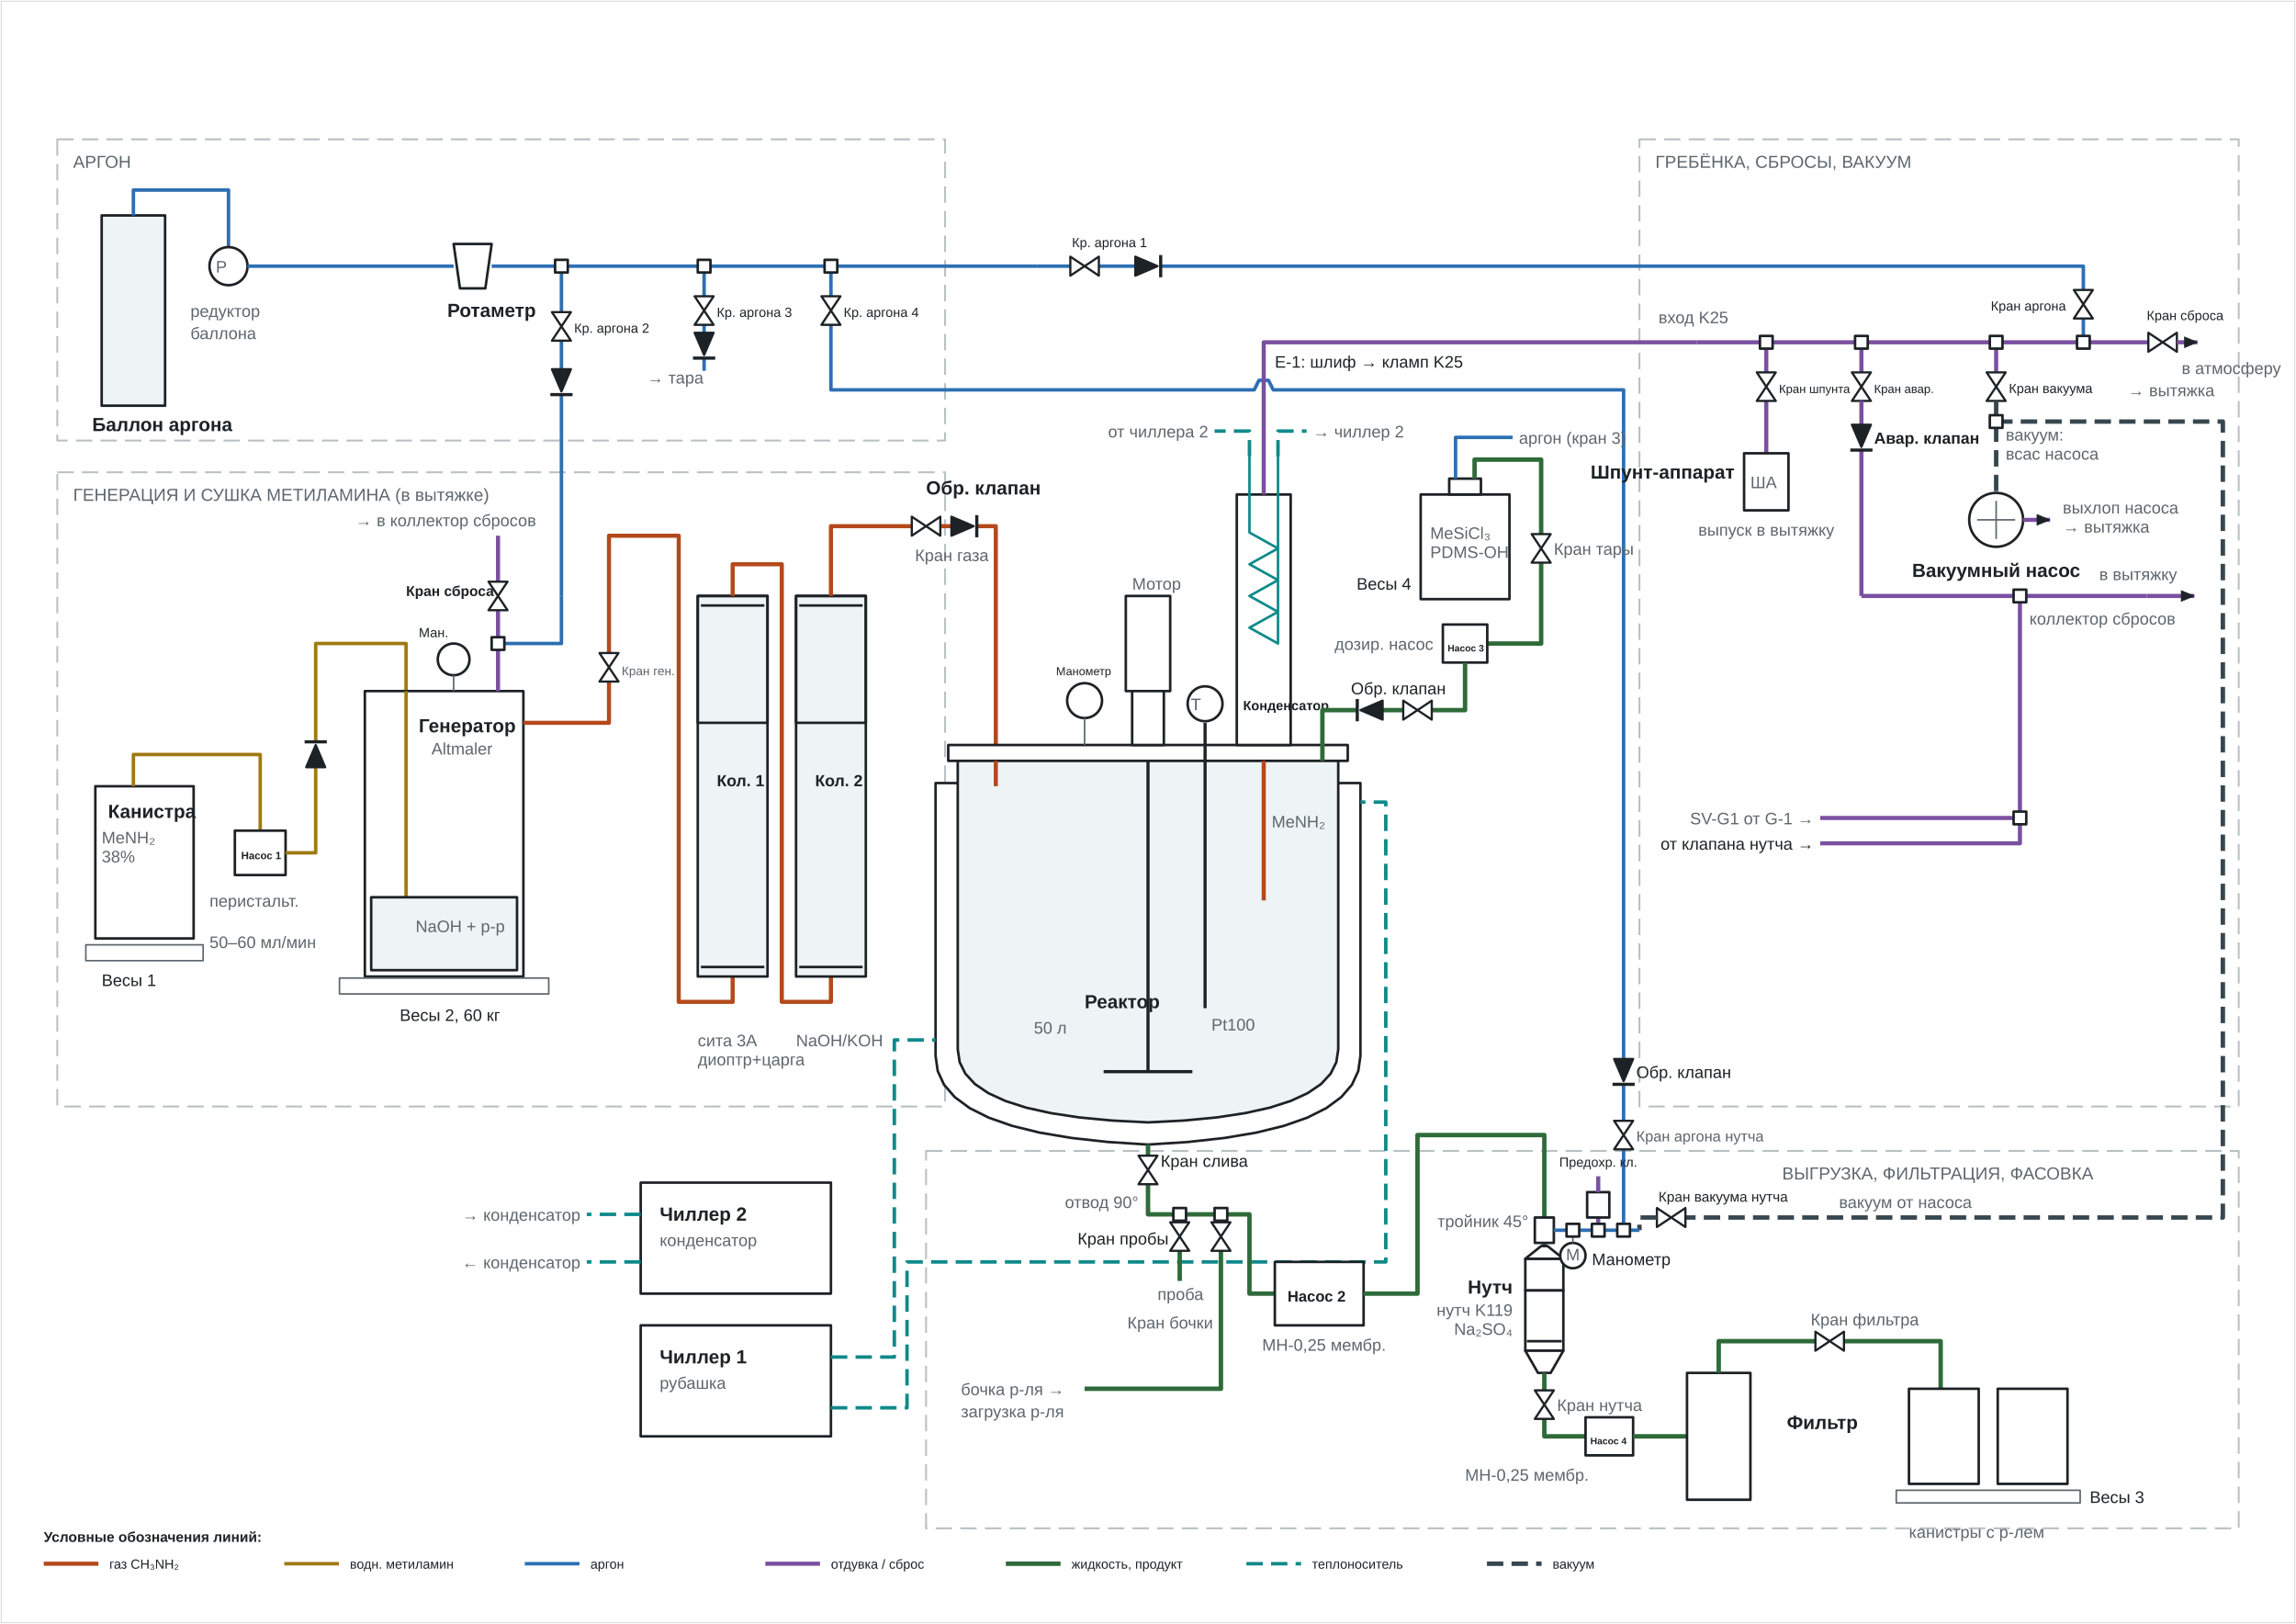
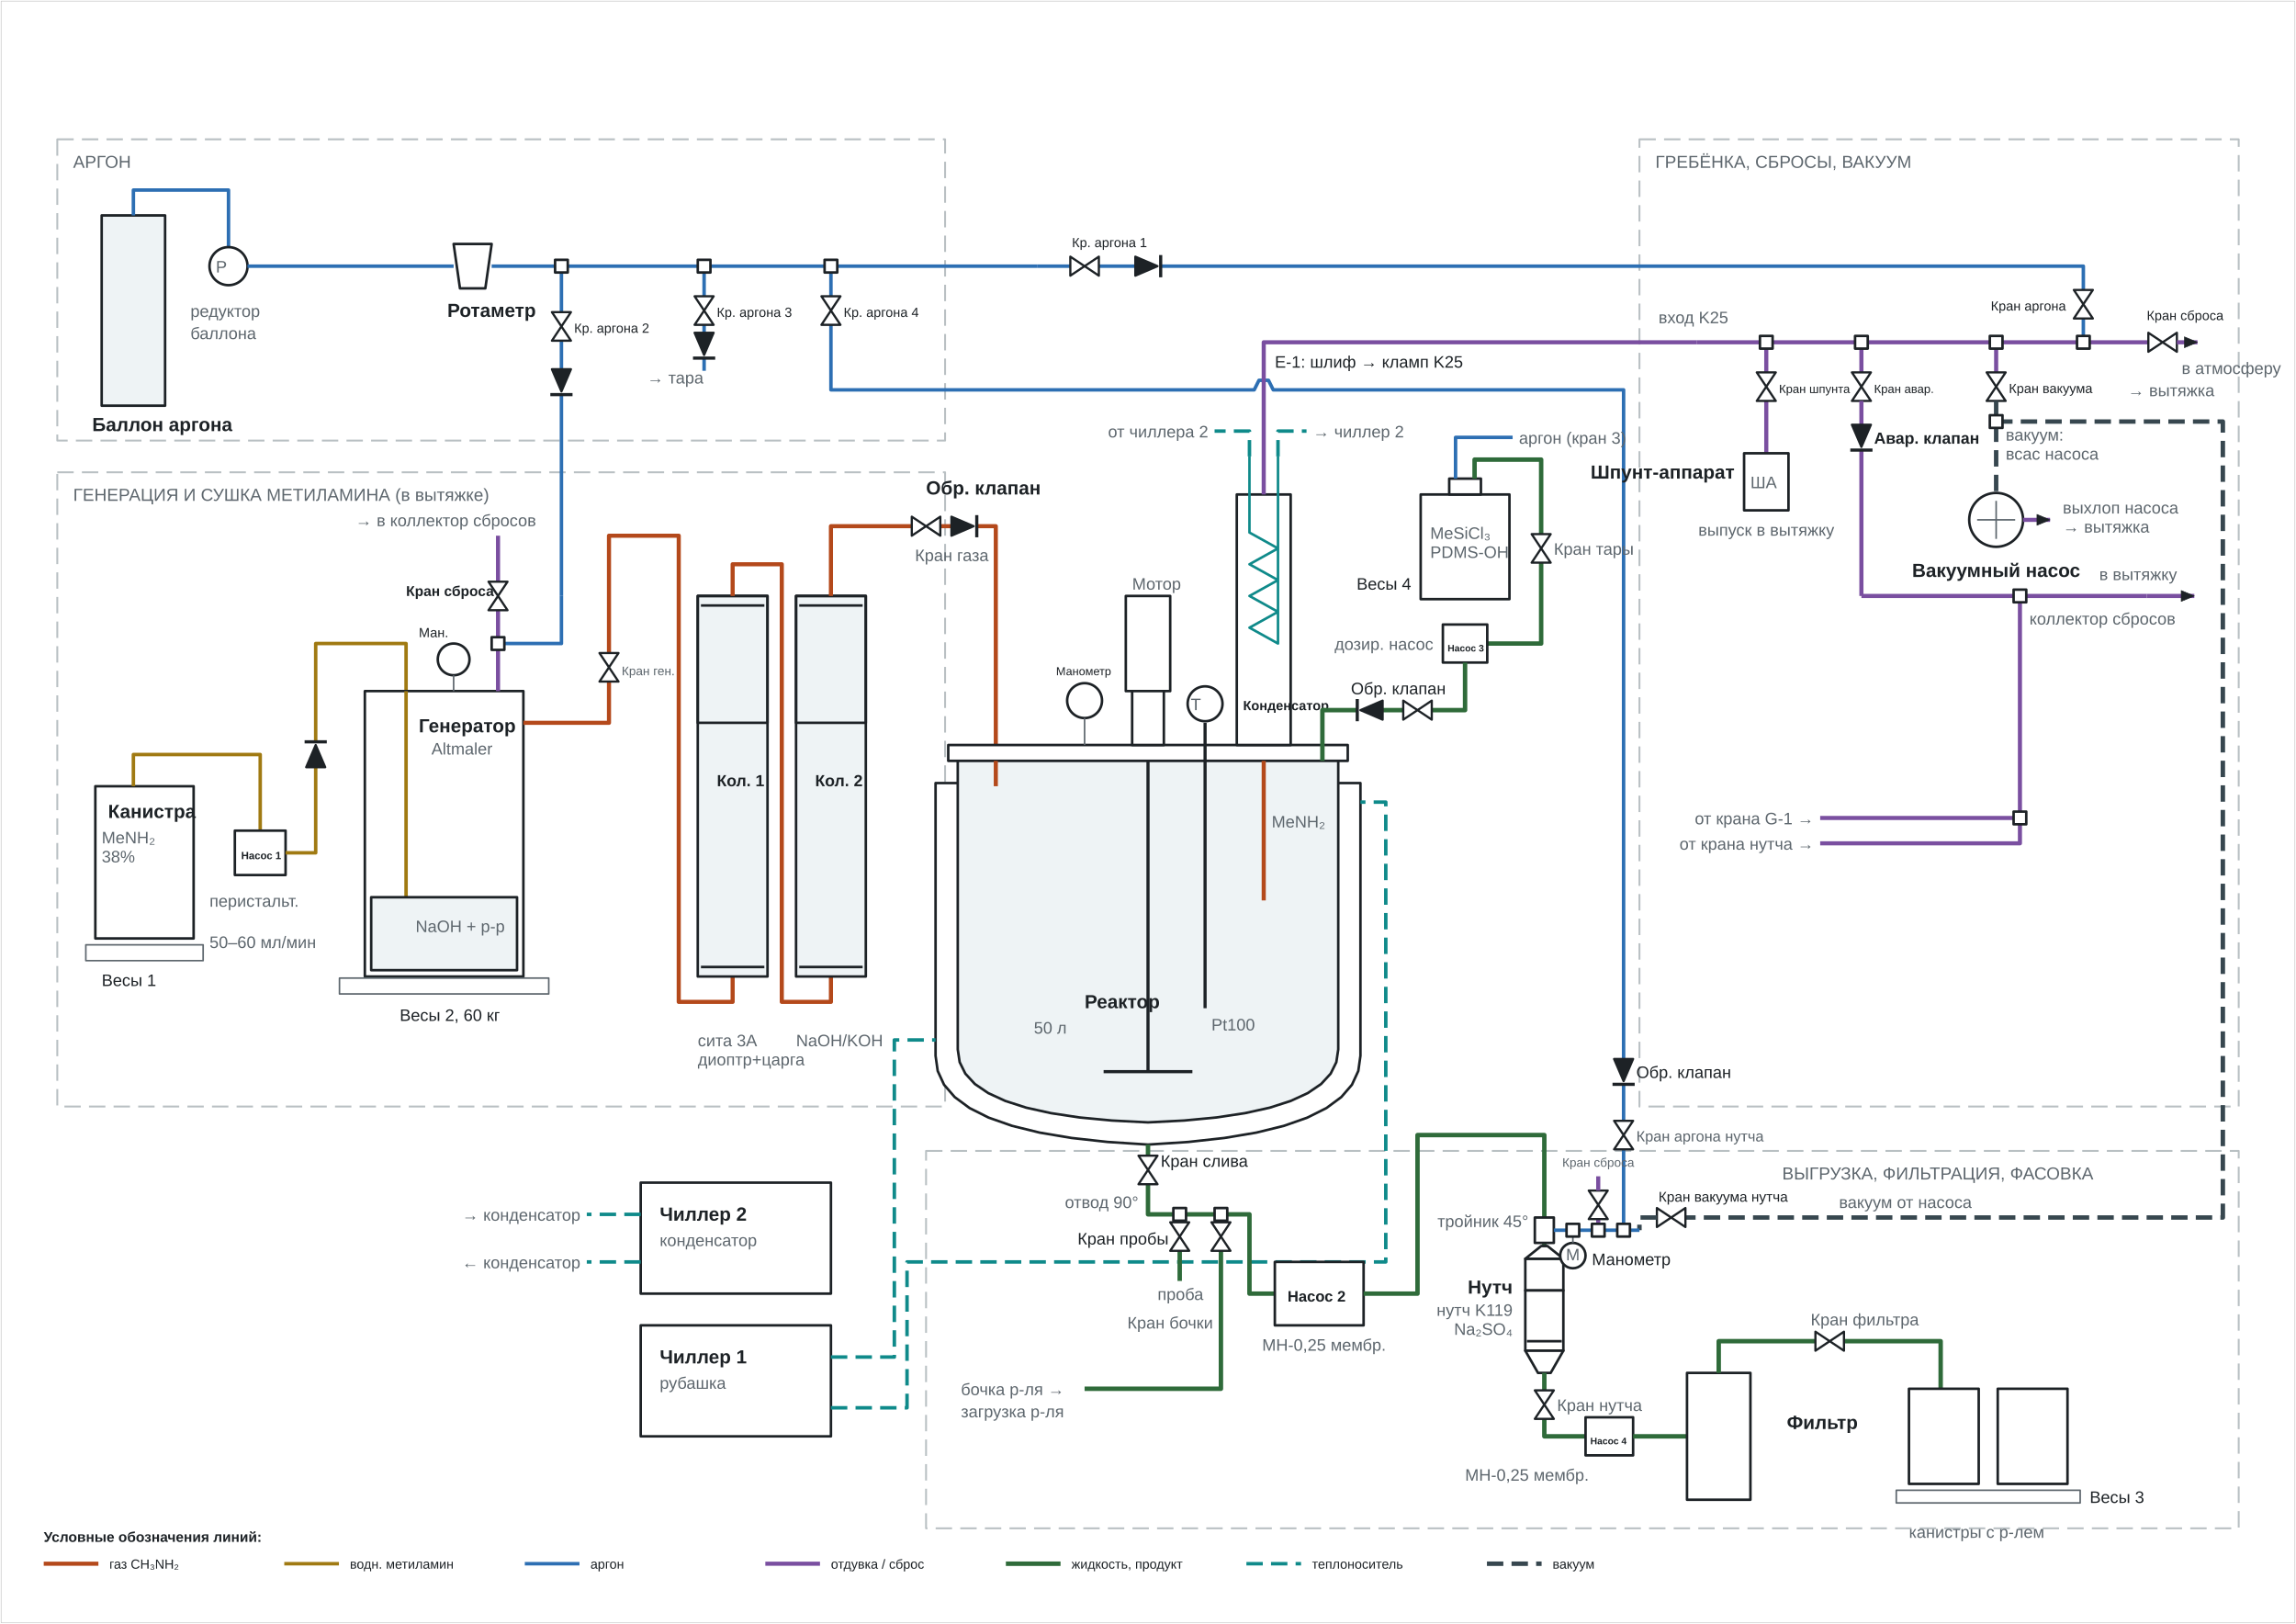
<svg xmlns="http://www.w3.org/2000/svg" viewBox="0 0 420.0 297.0" width="420.0mm" height="297.0mm" font-family="Arial, 'Liberation Sans', sans-serif">
  <rect width="100%" height="100%" fill="#fff" />
  <path d="M0.20,0.20 L419.80,0.20 L419.80,296.80 L0.20,296.80 Z" fill="none" stroke="#bbbbbb" stroke-width="0.1" stroke-linejoin="round" />
  <path d="M10.48,25.48 L172.88,25.48 L172.88,80.58 L10.48,80.58 Z" fill="none" stroke="#b9c0c3" stroke-width="0.348" stroke-dasharray="3 1.5" stroke-linejoin="round" />
  <text x="13.38" y="30.70" font-size="3.19" text-anchor="start" fill="#5d666d">АРГОН</text>
  <path d="M10.48,86.38 L172.88,86.38 L172.88,202.38 L10.48,202.38 Z" fill="none" stroke="#b9c0c3" stroke-width="0.348" stroke-dasharray="3 1.5" stroke-linejoin="round" />
  <text x="13.38" y="91.60" font-size="3.19" text-anchor="start" fill="#5d666d">ГЕНЕРАЦИЯ И СУШКА МЕТИЛАМИНА (в вытяжке)</text>
  <path d="M299.90,25.48 L409.52,25.48 L409.52,202.38 L299.90,202.38 Z" fill="none" stroke="#b9c0c3" stroke-width="0.348" stroke-dasharray="3 1.5" stroke-linejoin="round" />
  <text x="302.80" y="30.70" font-size="3.19" text-anchor="start" fill="#5d666d">ГРЕБЁНКА, СБРОСЫ, ВАКУУМ</text>
  <path d="M169.40,210.50 L409.52,210.50 L409.52,279.52 L169.40,279.52 Z" fill="none" stroke="#b9c0c3" stroke-width="0.348" stroke-dasharray="3 1.5" stroke-linejoin="round" />
  <text x="326.00" y="215.72" font-size="3.19" text-anchor="start" fill="#5d666d">ВЫГРУЗКА, ФИЛЬТРАЦИЯ, ФАСОВКА</text>
  <path d="M18.60,39.40 L30.20,39.40 L30.20,74.20 L18.60,74.20 Z" fill="#eef3f5" stroke="#1d2226" stroke-width="0.464" stroke-linejoin="round" />
  <text x="16.86" y="78.84" font-size="3.48" text-anchor="start" fill="#1d2226" font-weight="bold">Баллон аргона</text>
  <path d="M24.40,39.40 L24.40,34.76 L41.80,34.76 L41.80,45.20" fill="none" stroke="#2d6fb3" stroke-width="0.638" stroke-linejoin="round" />
  <circle cx="41.80" cy="48.68" r="3.48" fill="#ffffff" stroke="#1d2226" stroke-width="0.464" />
  <text x="39.48" y="49.84" font-size="3.045" text-anchor="start" fill="#5d666d">Р</text>
  <text x="34.84" y="57.96" font-size="3.045" text-anchor="start" fill="#5d666d">редуктор</text>
  <text x="34.84" y="62.02" font-size="3.045" text-anchor="start" fill="#5d666d">баллона</text>
  <path d="M45.28,48.68 L82.98,48.68" fill="none" stroke="#2d6fb3" stroke-width="0.638" stroke-linejoin="round" />
  <path d="M82.98,44.62 L89.94,44.62 L88.78,52.74 L84.14,52.74 Z" fill="#ffffff" stroke="#1d2226" stroke-width="0.464" stroke-linejoin="round" />
  <text x="81.82" y="57.96" font-size="3.48" text-anchor="start" fill="#1d2226" font-weight="bold">Ротаметр</text>
  <path d="M89.94,48.68 L169.40,48.68 L189.70,48.68" fill="none" stroke="#2d6fb3" stroke-width="0.638" stroke-linejoin="round" />
  <path d="M102.70,48.68 L102.70,57.09" fill="none" stroke="#2d6fb3" stroke-width="0.638" stroke-linejoin="round" />
  <path d="M102.70,62.31 L102.70,67.53" fill="none" stroke="#2d6fb3" stroke-width="0.638" stroke-linejoin="round" />
  <path d="M102.70,72.17 L102.70,109.00" fill="none" stroke="#2d6fb3" stroke-width="0.638" stroke-linejoin="round" />
  <path d="M100.96,57.09 L104.44,62.31 L100.96,62.31 L104.44,57.09 Z" fill="#ffffff" stroke="#1d2226" stroke-width="0.406" stroke-linejoin="round" />
  <text x="105.02" y="60.86" font-size="2.436" text-anchor="start" fill="#1d2226">Кр. аргона 2</text>
  <path d="M100.96,67.53 L102.70,71.59 L104.44,67.53 Z" fill="#1d2226" stroke="#1d2226" stroke-width="0.406" stroke-linejoin="round" />
  <path d="M100.67,72.17 L104.73,72.17" fill="none" stroke="#1d2226" stroke-width="0.58" stroke-linejoin="round" />
  <path d="M128.80,48.68 L128.80,54.19" fill="none" stroke="#2d6fb3" stroke-width="0.638" stroke-linejoin="round" />
  <path d="M128.80,59.41 L128.80,60.86" fill="none" stroke="#2d6fb3" stroke-width="0.638" stroke-linejoin="round" />
  <path d="M128.80,65.50 L128.80,67.82" fill="none" stroke="#2d6fb3" stroke-width="0.638" stroke-linejoin="round" />
  <path d="M127.06,54.19 L130.54,59.41 L127.06,59.41 L130.54,54.19 Z" fill="#ffffff" stroke="#1d2226" stroke-width="0.406" stroke-linejoin="round" />
  <path d="M127.06,60.86 L128.80,64.92 L130.54,60.86 Z" fill="#1d2226" stroke="#1d2226" stroke-width="0.406" stroke-linejoin="round" />
  <path d="M126.77,65.50 L130.83,65.50" fill="none" stroke="#1d2226" stroke-width="0.58" stroke-linejoin="round" />
  <text x="131.12" y="57.96" font-size="2.436" text-anchor="start" fill="#1d2226">Кр. аргона 3</text>
  <text x="118.36" y="70.14" font-size="3.045" text-anchor="start" fill="#5d666d">→ тара</text>
  <path d="M152.00,48.68 L152.00,54.19" fill="none" stroke="#2d6fb3" stroke-width="0.638" stroke-linejoin="round" />
  <path d="M152.00,59.41 L152.00,71.30 L229.43,71.30 L230.30,69.56 L232.04,69.56 L232.91,71.30 L297.00,71.30 L297.00,193.68" fill="none" stroke="#2d6fb3" stroke-width="0.638" stroke-linejoin="round" />
  <path d="M297.00,198.32 L297.00,204.99" fill="none" stroke="#2d6fb3" stroke-width="0.638" stroke-linejoin="round" />
  <path d="M297.00,210.21 L297.00,225.00" fill="none" stroke="#2d6fb3" stroke-width="0.638" stroke-linejoin="round" />
  <path d="M150.26,54.19 L153.74,59.41 L150.26,59.41 L153.74,54.19 Z" fill="#ffffff" stroke="#1d2226" stroke-width="0.406" stroke-linejoin="round" />
  <text x="154.32" y="57.96" font-size="2.436" text-anchor="start" fill="#1d2226">Кр. аргона 4</text>
  <path d="M295.26,193.68 L297.00,197.74 L298.74,193.68 Z" fill="#1d2226" stroke="#1d2226" stroke-width="0.406" stroke-linejoin="round" />
  <path d="M294.97,198.32 L299.03,198.32" fill="none" stroke="#1d2226" stroke-width="0.58" stroke-linejoin="round" />
  <text x="299.32" y="197.16" font-size="3.045" text-anchor="start" fill="#1d2226">Обр. клапан</text>
  <path d="M295.26,204.99 L298.74,210.21 L295.26,210.21 L298.74,204.99 Z" fill="#ffffff" stroke="#1d2226" stroke-width="0.406" stroke-linejoin="round" />
  <text x="299.32" y="208.76" font-size="2.74" text-anchor="start" fill="#5d666d">Кран аргона нутча</text>
  <path d="M189.70,48.68 L195.79,48.68" fill="none" stroke="#2d6fb3" stroke-width="0.638" stroke-linejoin="round" />
  <path d="M201.01,48.68 L207.68,48.68" fill="none" stroke="#2d6fb3" stroke-width="0.638" stroke-linejoin="round" />
  <path d="M212.32,48.68 L381.10,48.68 L381.10,53.03" fill="none" stroke="#2d6fb3" stroke-width="0.638" stroke-linejoin="round" />
  <path d="M381.10,58.25 L381.10,62.60" fill="none" stroke="#2d6fb3" stroke-width="0.638" stroke-linejoin="round" />
  <path d="M195.79,46.94 L201.01,50.42 L201.01,46.94 L195.79,50.42 Z" fill="#ffffff" stroke="#1d2226" stroke-width="0.406" stroke-linejoin="round" />
  <text x="196.08" y="45.20" font-size="2.436" text-anchor="start" fill="#1d2226">Кр. аргона 1</text>
  <path d="M207.68,46.94 L211.74,48.68 L207.68,50.42 Z" fill="#1d2226" stroke="#1d2226" stroke-width="0.406" stroke-linejoin="round" />
  <path d="M212.32,46.65 L212.32,50.71" fill="none" stroke="#1d2226" stroke-width="0.58" stroke-linejoin="round" />
  <path d="M17.44,143.80 L35.42,143.80 L35.42,171.64 L17.44,171.64 Z" fill="#ffffff" stroke="#1d2226" stroke-width="0.464" stroke-linejoin="round" />
  <text x="19.76" y="149.60" font-size="3.48" text-anchor="start" fill="#1d2226" font-weight="bold">Канистра</text>
  <text x="18.60" y="154.24" font-size="3.045" text-anchor="start" fill="#5d666d">MeNH₂</text>
  <text x="18.60" y="157.72" font-size="3.045" text-anchor="start" fill="#5d666d">38%</text>
  <path d="M15.70,172.80 L37.16,172.80 L37.16,175.70 L15.70,175.70 Z" fill="none" stroke="#5d666d" stroke-width="0.29" stroke-linejoin="round" />
  <text x="18.60" y="180.34" font-size="3.045" text-anchor="start" fill="#1d2226">Весы 1</text>
  <path d="M24.40,143.80 L24.40,138.00 L47.60,138.00 L47.60,151.92" fill="none" stroke="#a07a12" stroke-width="0.638" stroke-linejoin="round" />
  <path d="M42.96,151.92 L52.24,151.92 L52.24,160.04 L42.96,160.04 Z" fill="#ffffff" stroke="#1d2226" stroke-width="0.464" stroke-linejoin="round" />
  <text x="44.12" y="157.14" font-size="1.914" text-anchor="start" fill="#1d2226" font-weight="bold">Насос 1</text>
  <text x="38.32" y="165.84" font-size="3.045" text-anchor="start" fill="#5d666d">перистальт.</text>
  <text x="38.32" y="173.38" font-size="3.045" text-anchor="start" fill="#5d666d">50–60 мл/мин</text>
  <path d="M52.24,155.98 L57.75,155.98 L57.75,140.32" fill="none" stroke="#a07a12" stroke-width="0.638" stroke-linejoin="round" />
  <path d="M57.75,135.68 L57.75,117.70 L74.28,117.70 L74.28,126.40" fill="none" stroke="#a07a12" stroke-width="0.638" stroke-linejoin="round" />
  <path d="M56.01,140.32 L57.75,136.26 L59.49,140.32 Z" fill="#1d2226" stroke="#1d2226" stroke-width="0.406" stroke-linejoin="round" />
  <path d="M55.72,135.68 L59.78,135.68" fill="none" stroke="#1d2226" stroke-width="0.58" stroke-linejoin="round" />
  <path d="M66.74,126.40 L95.74,126.40 L95.74,178.60 L66.74,178.60 Z" fill="#ffffff" stroke="#1d2226" stroke-width="0.464" stroke-linejoin="round" />
  <path d="M74.28,126.40 L74.28,172.80" fill="none" stroke="#a07a12" stroke-width="0.638" stroke-linejoin="round" />
  <path d="M67.90,164.10 L94.58,164.10 L94.58,177.44 L67.90,177.44 Z" fill="#eef3f5" stroke="#1d2226" stroke-width="0.464" stroke-linejoin="round" />
  <text x="76.02" y="170.48" font-size="3.045" text-anchor="start" fill="#5d666d">NaOH + р-р</text>
  <text x="76.60" y="133.94" font-size="3.48" text-anchor="start" fill="#1d2226" font-weight="bold">Генератор</text>
  <text x="78.92" y="138.00" font-size="3.045" text-anchor="start" fill="#5d666d">Altmaler</text>
  <path d="M62.10,178.89 L100.38,178.89 L100.38,181.79 L62.10,181.79 Z" fill="none" stroke="#5d666d" stroke-width="0.29" stroke-linejoin="round" />
  <text x="73.12" y="186.72" font-size="3.045" text-anchor="start" fill="#1d2226">Весы 2, 60 кг</text>
  <path d="M91.10,126.40 L91.10,111.61" fill="none" stroke="#7a4fa0" stroke-width="0.754" stroke-linejoin="round" />
  <path d="M91.10,106.39 L91.10,97.98" fill="none" stroke="#7a4fa0" stroke-width="0.754" stroke-linejoin="round" />
  <path d="M89.36,106.39 L92.84,111.61 L89.36,111.61 L92.84,106.39 Z" fill="#ffffff" stroke="#1d2226" stroke-width="0.406" stroke-linejoin="round" />
  <text x="74.28" y="109.00" font-size="2.61" text-anchor="start" fill="#1d2226" font-weight="bold">Кран сброса</text>
  <text x="65.00" y="96.24" font-size="3.045" text-anchor="start" fill="#5d666d">→ в коллектор сбросов</text>
  <circle cx="82.98" cy="120.60" r="2.90" fill="#ffffff" stroke="#1d2226" stroke-width="0.464" />
  <path d="M82.98,123.50 L82.98,126.40" fill="none" stroke="#5d666d" stroke-width="0.29" stroke-linejoin="round" />
  <text x="76.60" y="116.54" font-size="2.436" text-anchor="start" fill="#1d2226">Ман.</text>
  <path d="M102.70,109.00 L102.70,117.70 L91.10,117.70" fill="none" stroke="#2d6fb3" stroke-width="0.638" stroke-linejoin="round" />
  <path d="M95.74,132.20 L111.40,132.20 L111.40,124.66" fill="none" stroke="#b4491b" stroke-width="0.754" stroke-linejoin="round" />
  <path d="M111.40,119.44 L111.40,97.98 L124.16,97.98 L124.16,183.24 L134.02,183.24 L134.02,178.60" fill="none" stroke="#b4491b" stroke-width="0.754" stroke-linejoin="round" />
  <path d="M109.66,119.44 L113.14,124.66 L109.66,124.66 L113.14,119.44 Z" fill="#ffffff" stroke="#1d2226" stroke-width="0.406" stroke-linejoin="round" />
  <text x="113.72" y="123.50" font-size="2.284" text-anchor="start" fill="#5d666d">Кран ген.</text>
  <path d="M127.64,109.00 L140.40,109.00 L140.40,178.60 L127.64,178.60 Z" fill="#eef3f5" stroke="#1d2226" stroke-width="0.464" stroke-linejoin="round" />
  <path d="M127.64,109.00 L140.40,109.00 L140.40,132.20 L127.64,132.20 Z" fill="none" stroke="#1d2226" stroke-width="0.464" stroke-linejoin="round" />
  <path d="M128.22,110.74 L139.82,110.74" fill="none" stroke="#1d2226" stroke-width="0.464" stroke-linejoin="round" />
  <path d="M128.22,176.86 L139.82,176.86" fill="none" stroke="#1d2226" stroke-width="0.464" stroke-linejoin="round" />
  <text x="131.12" y="143.80" font-size="2.958" text-anchor="start" fill="#1d2226" font-weight="bold">Кол. 1</text>
  <text x="127.64" y="191.36" font-size="3.045" text-anchor="start" fill="#5d666d">сита 3А</text>
  <text x="127.64" y="194.84" font-size="3.045" text-anchor="start" fill="#5d666d">диоптр+царга</text>
  <path d="M134.02,109.00 L134.02,103.20 L143.01,103.20 L143.01,183.24 L152.00,183.24 L152.00,178.60" fill="none" stroke="#b4491b" stroke-width="0.754" stroke-linejoin="round" />
  <path d="M145.62,109.00 L158.38,109.00 L158.38,178.60 L145.62,178.60 Z" fill="#eef3f5" stroke="#1d2226" stroke-width="0.464" stroke-linejoin="round" />
  <path d="M145.62,109.00 L158.38,109.00 L158.38,132.20 L145.62,132.20 Z" fill="none" stroke="#1d2226" stroke-width="0.464" stroke-linejoin="round" />
  <path d="M146.20,110.74 L157.80,110.74" fill="none" stroke="#1d2226" stroke-width="0.464" stroke-linejoin="round" />
  <path d="M146.20,176.86 L157.80,176.86" fill="none" stroke="#1d2226" stroke-width="0.464" stroke-linejoin="round" />
  <text x="149.10" y="143.80" font-size="2.958" text-anchor="start" fill="#1d2226" font-weight="bold">Кол. 2</text>
  <text x="145.62" y="191.36" font-size="3.045" text-anchor="start" fill="#5d666d">NaOH/KOH</text>
  <path d="M152.00,109.00 L152.00,96.24 L166.79,96.24" fill="none" stroke="#b4491b" stroke-width="0.754" stroke-linejoin="round" />
  <path d="M172.01,96.24 L174.04,96.24" fill="none" stroke="#b4491b" stroke-width="0.754" stroke-linejoin="round" />
  <path d="M178.68,96.24 L182.16,96.24 L182.16,136.26" fill="none" stroke="#b4491b" stroke-width="0.754" stroke-linejoin="round" />
  <path d="M166.79,94.50 L172.01,97.98 L172.01,94.50 L166.79,97.98 Z" fill="#ffffff" stroke="#1d2226" stroke-width="0.406" stroke-linejoin="round" />
  <text x="167.37" y="102.62" font-size="3.045" text-anchor="start" fill="#5d666d">Кран газа</text>
  <path d="M174.04,94.50 L178.10,96.24 L174.04,97.98 Z" fill="#1d2226" stroke="#1d2226" stroke-width="0.406" stroke-linejoin="round" />
  <path d="M178.68,94.21 L178.68,98.27" fill="none" stroke="#1d2226" stroke-width="0.58" stroke-linejoin="round" />
  <text x="169.40" y="90.44" font-size="3.48" text-anchor="start" fill="#1d2226" font-weight="bold">Обр. клапан</text>
  <path d="M171.14,143.22 L171.14,193.10 L171.53,195.87 L172.69,198.39 L174.64,200.65 L177.36,202.66 L180.85,204.41 L185.13,205.91 L190.18,207.15 L196.01,208.13 L202.62,208.86 L210.00,209.34 L217.38,208.86 L223.99,208.13 L229.82,207.15 L234.87,205.91 L239.14,204.41 L242.64,202.66 L245.36,200.65 L247.31,198.39 L248.47,195.87 L248.86,193.10 L248.86,143.22 Z" fill="#ffffff" stroke="#1d2226" stroke-width="0.464" stroke-linejoin="round" />
  <path d="M175.20,138.00 L175.20,191.94 L175.55,194.27 L176.59,196.37 L178.33,198.26 L180.77,199.92 L183.90,201.36 L187.73,202.59 L192.25,203.59 L197.47,204.38 L203.39,204.94 L210.00,205.28 L216.61,204.94 L222.53,204.38 L227.75,203.59 L232.27,202.59 L236.10,201.36 L239.23,199.92 L241.67,198.26 L243.41,196.37 L244.45,194.27 L244.80,191.94 L244.80,138.00 Z" fill="#eef3f5" stroke="#1d2226" stroke-width="0.464" stroke-linejoin="round" />
  <path d="M173.46,136.26 L246.54,136.26 L246.54,139.16 L173.46,139.16 Z" fill="#ffffff" stroke="#1d2226" stroke-width="0.464" stroke-linejoin="round" />
  <text x="198.40" y="184.40" font-size="3.48" text-anchor="start" fill="#1d2226" font-weight="bold">Реактор</text>
  <text x="189.12" y="189.04" font-size="3.045" text-anchor="start" fill="#5d666d">50 л</text>
  <path d="M182.16,139.16 L182.16,143.80" fill="none" stroke="#b4491b" stroke-width="0.754" stroke-linejoin="round" />
  <path d="M231.17,139.16 L231.17,164.68" fill="none" stroke="#b4491b" stroke-width="0.754" stroke-linejoin="round" />
  <text x="232.62" y="151.34" font-size="3.045" text-anchor="start" fill="#5d666d">MeNH₂</text>
  <circle cx="198.40" cy="128.14" r="3.19" fill="#ffffff" stroke="#1d2226" stroke-width="0.464" />
  <path d="M198.40,131.33 L198.40,136.26" fill="none" stroke="#5d666d" stroke-width="0.29" stroke-linejoin="round" />
  <text x="193.18" y="123.50" font-size="2.131" text-anchor="start" fill="#1d2226">Манометр</text>
  <path d="M205.94,109.00 L214.06,109.00 L214.06,126.40 L205.94,126.40 Z" fill="#ffffff" stroke="#1d2226" stroke-width="0.464" stroke-linejoin="round" />
  <text x="207.10" y="107.84" font-size="3.045" text-anchor="start" fill="#5d666d">Мотор</text>
  <path d="M207.10,126.40 L212.90,126.40 L212.90,136.26 L207.10,136.26 Z" fill="#ffffff" stroke="#1d2226" stroke-width="0.464" stroke-linejoin="round" />
  <path d="M210.00,139.16 L210.00,196.00" fill="none" stroke="#1d2226" stroke-width="0.58" stroke-linejoin="round" />
  <path d="M201.88,196.00 L218.12,196.00" fill="none" stroke="#1d2226" stroke-width="0.58" stroke-linejoin="round" />
  <path d="M220.44,132.20 L220.44,184.40" fill="none" stroke="#1d2226" stroke-width="0.58" stroke-linejoin="round" />
  <circle cx="220.44" cy="128.72" r="3.19" fill="#ffffff" stroke="#1d2226" stroke-width="0.464" />
  <text x="217.83" y="129.88" font-size="3.045" text-anchor="start" fill="#5d666d">Т</text>
  <text x="221.60" y="188.46" font-size="3.045" text-anchor="start" fill="#5d666d">Pt100</text>
  <path d="M226.24,90.44 L236.10,90.44 L236.10,136.26 L226.24,136.26 Z" fill="#ffffff" stroke="#1d2226" stroke-width="0.464" stroke-linejoin="round" />
  <path d="M228.56,83.48 L228.56,97.40 L233.78,100.30 L228.56,103.20 L233.78,106.10 L228.56,109.00 L233.78,111.90 L228.56,114.80 L233.78,117.70 L233.78,83.48" fill="none" stroke="#0f8a8a" stroke-width="0.464" stroke-linejoin="round" />
  <path d="M228.56,83.48 L228.56,78.84 L222.18,78.84" fill="none" stroke="#0f8a8a" stroke-width="0.638" stroke-dasharray="3 1.5" stroke-linejoin="round" />
  <path d="M233.78,83.48 L233.78,78.84 L239.00,78.84" fill="none" stroke="#0f8a8a" stroke-width="0.638" stroke-dasharray="3 1.5" stroke-linejoin="round" />
  <text x="240.16" y="80.00" font-size="3.045" text-anchor="start" fill="#5d666d">→ чиллер 2</text>
  <text x="221.02" y="80.00" font-size="3.045" text-anchor="end" fill="#5d666d">от чиллера 2</text>
  <text x="227.40" y="129.88" font-size="2.436" text-anchor="start" fill="#1d2226" font-weight="bold">Конденсатор</text>
  <path d="M259.88,90.44 L276.12,90.44 L276.12,109.58 L259.88,109.58 Z" fill="#ffffff" stroke="#1d2226" stroke-width="0.464" stroke-linejoin="round" />
  <path d="M265.10,87.54 L270.90,87.54 L270.90,90.44 L265.10,90.44 Z" fill="#ffffff" stroke="#1d2226" stroke-width="0.464" stroke-linejoin="round" />
  <text x="261.62" y="98.56" font-size="3.045" text-anchor="start" fill="#5d666d">MeSiCl₃</text>
  <text x="261.62" y="102.04" font-size="3.045" text-anchor="start" fill="#5d666d">PDMS-OH</text>
  <text x="258.14" y="107.84" font-size="3.045" text-anchor="end" fill="#1d2226">Весы 4</text>
  <path d="M266.26,87.54 L266.26,80.00 L276.70,80.00" fill="none" stroke="#2d6fb3" stroke-width="0.638" stroke-linejoin="round" />
  <text x="277.86" y="81.16" font-size="3.045" text-anchor="start" fill="#5d666d">аргон (кран 3)</text>
  <path d="M269.74,87.54 L269.74,84.06 L281.92,84.06 L281.92,97.69" fill="none" stroke="#2f6b3a" stroke-width="0.812" stroke-linejoin="round" />
  <path d="M281.92,102.91 L281.92,117.70 L272.06,117.70" fill="none" stroke="#2f6b3a" stroke-width="0.812" stroke-linejoin="round" />
  <path d="M280.18,97.69 L283.66,102.91 L280.18,102.91 L283.66,97.69 Z" fill="#ffffff" stroke="#1d2226" stroke-width="0.406" stroke-linejoin="round" />
  <text x="284.24" y="101.46" font-size="3.045" text-anchor="start" fill="#5d666d">Кран тары</text>
  <path d="M263.94,114.22 L272.06,114.22 L272.06,121.18 L263.94,121.18 Z" fill="#ffffff" stroke="#1d2226" stroke-width="0.464" stroke-linejoin="round" />
  <text x="264.81" y="119.15" font-size="1.74" text-anchor="start" fill="#1d2226" font-weight="bold">Насос 3</text>
  <text x="262.20" y="118.86" font-size="3.045" text-anchor="end" fill="#5d666d">дозир. насос</text>
  <path d="M268.00,121.18 L268.00,129.88 L261.91,129.88" fill="none" stroke="#2f6b3a" stroke-width="0.812" stroke-linejoin="round" />
  <path d="M256.69,129.88 L252.92,129.88" fill="none" stroke="#2f6b3a" stroke-width="0.812" stroke-linejoin="round" />
  <path d="M248.28,129.88 L241.90,129.88 L241.90,139.16" fill="none" stroke="#2f6b3a" stroke-width="0.812" stroke-linejoin="round" />
  <path d="M256.69,128.14 L261.91,131.62 L261.91,128.14 L256.69,131.62 Z" fill="#ffffff" stroke="#1d2226" stroke-width="0.406" stroke-linejoin="round" />
  <path d="M252.92,128.14 L248.86,129.88 L252.92,131.62 Z" fill="#1d2226" stroke="#1d2226" stroke-width="0.406" stroke-linejoin="round" />
  <path d="M248.28,127.85 L248.28,131.91" fill="none" stroke="#1d2226" stroke-width="0.58" stroke-linejoin="round" />
  <text x="247.12" y="126.98" font-size="3.045" text-anchor="start" fill="#1d2226">Обр. клапан</text>
  <path d="M231.17,90.44 L231.17,62.60 L310.34,62.60" fill="none" stroke="#7a4fa0" stroke-width="0.754" stroke-linejoin="round" />
  <text x="233.20" y="67.24" font-size="3.045" text-anchor="start" fill="#1d2226">E-1: шлиф → кламп K25</text>
  <path d="M117.20,242.40 L152.00,242.40 L152.00,262.70 L117.20,262.70 Z" fill="#ffffff" stroke="#1d2226" stroke-width="0.464" stroke-linejoin="round" />
  <text x="120.68" y="249.36" font-size="3.48" text-anchor="start" fill="#1d2226" font-weight="bold">Чиллер 1</text>
  <text x="120.68" y="254.00" font-size="3.045" text-anchor="start" fill="#5d666d">рубашка</text>
  <path d="M117.20,216.30 L152.00,216.30 L152.00,236.60 L117.20,236.60 Z" fill="#ffffff" stroke="#1d2226" stroke-width="0.464" stroke-linejoin="round" />
  <text x="120.68" y="223.26" font-size="3.48" text-anchor="start" fill="#1d2226" font-weight="bold">Чиллер 2</text>
  <text x="120.68" y="227.90" font-size="3.045" text-anchor="start" fill="#5d666d">конденсатор</text>
  <path d="M117.20,222.10 L107.34,222.10" fill="none" stroke="#0f8a8a" stroke-width="0.638" stroke-dasharray="3 1.5" stroke-linejoin="round" />
  <text x="106.18" y="223.26" font-size="3.045" text-anchor="end" fill="#5d666d">→ конденсатор</text>
  <path d="M117.20,230.80 L107.34,230.80" fill="none" stroke="#0f8a8a" stroke-width="0.638" stroke-dasharray="3 1.5" stroke-linejoin="round" />
  <text x="106.18" y="231.96" font-size="3.045" text-anchor="end" fill="#5d666d">← конденсатор</text>
  <path d="M152.00,248.20 L163.60,248.20 L163.60,190.20 L171.14,190.20" fill="none" stroke="#0f8a8a" stroke-width="0.638" stroke-dasharray="3 1.5" stroke-linejoin="round" />
  <path d="M152.00,257.48 L165.92,257.48 L165.92,230.80 L253.50,230.80 L253.50,146.70 L248.86,146.70" fill="none" stroke="#0f8a8a" stroke-width="0.638" stroke-dasharray="3 1.5" stroke-linejoin="round" />
  <path d="M310.34,62.60 L392.99,62.60" fill="none" stroke="#7a4fa0" stroke-width="0.754" stroke-linejoin="round" />
  <text x="303.38" y="59.12" font-size="3.045" text-anchor="start" fill="#5d666d">вход K25</text>
  <path d="M323.10,62.60 L323.10,68.11" fill="none" stroke="#7a4fa0" stroke-width="0.754" stroke-linejoin="round" />
  <path d="M323.10,73.33 L323.10,82.90" fill="none" stroke="#7a4fa0" stroke-width="0.754" stroke-linejoin="round" />
  <path d="M321.36,68.11 L324.84,73.33 L321.36,73.33 L324.84,68.11 Z" fill="#ffffff" stroke="#1d2226" stroke-width="0.406" stroke-linejoin="round" />
  <text x="325.42" y="71.88" font-size="2.192" text-anchor="start" fill="#1d2226">Кран шпунта</text>
  <path d="M319.04,82.90 L327.16,82.90 L327.16,93.34 L319.04,93.34 Z" fill="#ffffff" stroke="#1d2226" stroke-width="0.464" stroke-linejoin="round" />
  <text x="320.20" y="89.28" font-size="3.045" text-anchor="start" fill="#5d666d">ША</text>
  <text x="317.30" y="87.54" font-size="3.48" text-anchor="end" fill="#1d2226" font-weight="bold">Шпунт-аппарат</text>
  <text x="323.10" y="97.98" font-size="3.045" text-anchor="middle" fill="#5d666d">выпуск в вытяжку</text>
  <path d="M340.50,62.60 L340.50,68.11" fill="none" stroke="#7a4fa0" stroke-width="0.754" stroke-linejoin="round" />
  <path d="M338.76,68.11 L342.24,73.33 L338.76,73.33 L342.24,68.11 Z" fill="#ffffff" stroke="#1d2226" stroke-width="0.406" stroke-linejoin="round" />
  <text x="342.82" y="71.88" font-size="2.192" text-anchor="start" fill="#1d2226">Кран авар.</text>
  <path d="M340.50,73.33 L340.50,77.68" fill="none" stroke="#7a4fa0" stroke-width="0.754" stroke-linejoin="round" />
  <path d="M340.50,82.32 L340.50,109.00" fill="none" stroke="#7a4fa0" stroke-width="0.754" stroke-linejoin="round" />
  <path d="M338.76,77.68 L340.50,81.74 L342.24,77.68 Z" fill="#1d2226" stroke="#1d2226" stroke-width="0.406" stroke-linejoin="round" />
  <path d="M338.47,82.32 L342.53,82.32" fill="none" stroke="#1d2226" stroke-width="0.58" stroke-linejoin="round" />
  <text x="342.82" y="81.16" font-size="2.958" text-anchor="start" fill="#1d2226" font-weight="bold">Авар. клапан</text>
  <path d="M365.15,62.60 L365.15,68.11" fill="none" stroke="#7a4fa0" stroke-width="0.754" stroke-linejoin="round" />
  <path d="M363.41,68.11 L366.89,73.33 L363.41,73.33 L366.89,68.11 Z" fill="#ffffff" stroke="#1d2226" stroke-width="0.406" stroke-linejoin="round" />
  <text x="367.47" y="71.88" font-size="2.436" text-anchor="start" fill="#1d2226">Кран вакуума</text>
  <path d="M365.15,73.33 L365.15,90.15" fill="none" stroke="#37474f" stroke-width="0.812" stroke-dasharray="3 1.5" stroke-linejoin="round" />
  <path d="M365.15,77.10 L406.62,77.10 L406.62,222.68 L308.31,222.68" fill="none" stroke="#37474f" stroke-width="0.812" stroke-dasharray="3 1.5" stroke-linejoin="round" />
  <path d="M303.09,220.94 L308.31,224.42 L308.31,220.94 L303.09,224.42 Z" fill="#ffffff" stroke="#1d2226" stroke-width="0.406" stroke-linejoin="round" />
  <path d="M303.09,222.68 L299.90,222.68 L299.90,225.00" fill="none" stroke="#37474f" stroke-width="0.812" stroke-dasharray="3 1.5" stroke-linejoin="round" />
  <text x="303.38" y="219.78" font-size="2.588" text-anchor="start" fill="#1d2226">Кран вакуума нутча</text>
  <text x="336.40" y="220.94" font-size="3.045" text-anchor="start" fill="#5d666d">вакуум от насоса</text>
  <text x="366.89" y="80.58" font-size="3.045" text-anchor="start" fill="#5d666d">вакуум:</text>
  <text x="366.89" y="84.06" font-size="3.045" text-anchor="start" fill="#5d666d">всас насоса</text>
  <circle cx="365.15" cy="95.08" r="4.93" fill="#ffffff" stroke="#1d2226" stroke-width="0.464" />
  <path d="M361.67,95.08 L368.63,95.08" fill="none" stroke="#5d666d" stroke-width="0.29" stroke-linejoin="round" />
  <path d="M365.15,91.60 L365.15,98.56" fill="none" stroke="#5d666d" stroke-width="0.29" stroke-linejoin="round" />
  <text x="365.15" y="105.52" font-size="3.48" text-anchor="middle" fill="#1d2226" font-weight="bold">Вакуумный насос</text>
  <path d="M370.08,95.08 L375.01,95.08" fill="none" stroke="#7a4fa0" stroke-width="0.754" stroke-linejoin="round" />
  <path d="M375.01,95.08 L372.61,96.08 L372.61,94.08 Z" fill="#1d2226" stroke="#1d2226" stroke-width="0.1" stroke-linejoin="round" />
  <text x="377.33" y="93.92" font-size="3.045" text-anchor="start" fill="#5d666d">выхлоп насоса</text>
  <text x="377.33" y="97.40" font-size="3.045" text-anchor="start" fill="#5d666d">→ вытяжка</text>
  <path d="M379.36,53.03 L382.84,58.25 L379.36,58.25 L382.84,53.03 Z" fill="#ffffff" stroke="#1d2226" stroke-width="0.406" stroke-linejoin="round" />
  <text x="377.92" y="56.80" font-size="2.436" text-anchor="end" fill="#1d2226">Кран аргона</text>
  <path d="M392.99,60.86 L398.21,64.34 L398.21,60.86 L392.99,64.34 Z" fill="#ffffff" stroke="#1d2226" stroke-width="0.406" stroke-linejoin="round" />
  <text x="392.70" y="58.54" font-size="2.436" text-anchor="start" fill="#1d2226">Кран сброса</text>
  <path d="M398.21,62.60 L401.98,62.60" fill="none" stroke="#7a4fa0" stroke-width="0.754" stroke-linejoin="round" />
  <path d="M401.98,62.60 L399.58,63.60 L399.58,61.60 Z" fill="#1d2226" stroke="#1d2226" stroke-width="0.1" stroke-linejoin="round" />
  <text x="399.08" y="68.40" font-size="3.045" text-anchor="start" fill="#5d666d">в атмосферу</text>
  <text x="389.22" y="72.46" font-size="3.045" text-anchor="start" fill="#5d666d">→ вытяжка</text>
  <path d="M340.50,109.00 L392.70,109.00" fill="none" stroke="#7a4fa0" stroke-width="0.754" stroke-linejoin="round" />
  <path d="M392.70,109.00 L401.40,109.00" fill="none" stroke="#7a4fa0" stroke-width="0.754" stroke-linejoin="round" />
  <path d="M401.40,109.00 L399.00,110.00 L399.00,108.00 Z" fill="#1d2226" stroke="#1d2226" stroke-width="0.1" stroke-linejoin="round" />
  <text x="371.24" y="114.22" font-size="3.045" text-anchor="start" fill="#5d666d">коллектор сбросов</text>
  <text x="384.00" y="106.10" font-size="3.045" text-anchor="start" fill="#5d666d">в вытяжку</text>
-   <text x="331.80" y="150.76" font-size="3.045" text-anchor="end" fill="#5d666d">SV-G1 от G-1 →</text>
+   <text x="331.80" y="150.76" font-size="3.045" text-anchor="end" fill="#5d666d">от крана G-1 →</text>
  <path d="M332.96,149.60 L369.50,149.60" fill="none" stroke="#7a4fa0" stroke-width="0.754" stroke-linejoin="round" />
-   <text x="331.80" y="155.40" font-size="3.045" text-anchor="end" fill="#1d2226">от клапана нутча →</text>
+   <text x="331.80" y="155.40" font-size="3.045" text-anchor="end" fill="#5d666d">от крана нутча →</text>
  <path d="M332.96,154.24 L369.50,154.24 L369.50,109.00" fill="none" stroke="#7a4fa0" stroke-width="0.754" stroke-linejoin="round" />
  <path d="M210.00,209.34 L210.00,211.37" fill="none" stroke="#2f6b3a" stroke-width="0.812" stroke-linejoin="round" />
  <path d="M210.00,216.59 L210.00,222.10 L228.56,222.10 L228.56,236.60 L233.20,236.60" fill="none" stroke="#2f6b3a" stroke-width="0.812" stroke-linejoin="round" />
  <path d="M208.26,211.37 L211.74,216.59 L208.26,216.59 L211.74,211.37 Z" fill="#ffffff" stroke="#1d2226" stroke-width="0.406" stroke-linejoin="round" />
  <text x="212.32" y="213.40" font-size="3.045" text-anchor="start" fill="#1d2226">Кран слива</text>
  <text x="208.26" y="220.94" font-size="3.045" text-anchor="end" fill="#5d666d">отвод 90°</text>
  <path d="M215.80,222.10 L215.80,223.55" fill="none" stroke="#2f6b3a" stroke-width="0.812" stroke-linejoin="round" />
  <path d="M215.80,228.77 L215.80,234.28" fill="none" stroke="#2f6b3a" stroke-width="0.812" stroke-linejoin="round" />
  <path d="M214.06,223.55 L217.54,228.77 L214.06,228.77 L217.54,223.55 Z" fill="#ffffff" stroke="#1d2226" stroke-width="0.406" stroke-linejoin="round" />
  <text x="213.77" y="227.61" font-size="3.045" text-anchor="end" fill="#1d2226">Кран пробы</text>
  <text x="211.74" y="237.76" font-size="3.045" text-anchor="start" fill="#5d666d">проба</text>
  <path d="M223.34,222.10 L223.34,223.55" fill="none" stroke="#2f6b3a" stroke-width="0.812" stroke-linejoin="round" />
  <path d="M223.34,228.77 L223.34,254.00 L198.40,254.00" fill="none" stroke="#2f6b3a" stroke-width="0.812" stroke-linejoin="round" />
  <path d="M221.60,223.55 L225.08,228.77 L221.60,228.77 L225.08,223.55 Z" fill="#ffffff" stroke="#1d2226" stroke-width="0.406" stroke-linejoin="round" />
  <text x="221.89" y="242.98" font-size="3.045" text-anchor="end" fill="#5d666d">Кран бочки</text>
  <text x="175.78" y="255.16" font-size="3.045" text-anchor="start" fill="#5d666d">бочка р-ля →</text>
  <text x="175.78" y="259.22" font-size="3.045" text-anchor="start" fill="#5d666d">загрузка р-ля</text>
  <path d="M233.20,230.80 L249.44,230.80 L249.44,242.40 L233.20,242.40 Z" fill="#ffffff" stroke="#1d2226" stroke-width="0.464" stroke-linejoin="round" />
  <text x="235.52" y="238.05" font-size="2.784" text-anchor="start" fill="#1d2226" font-weight="bold">Насос 2</text>
  <text x="230.88" y="247.04" font-size="3.045" text-anchor="start" fill="#5d666d">МН-0,25 мембр.</text>
  <path d="M249.44,236.60 L259.30,236.60 L259.30,207.60 L282.50,207.60 L282.50,227.90" fill="none" stroke="#2f6b3a" stroke-width="0.812" stroke-linejoin="round" />
  <path d="M281.92,227.90 L283.08,227.90 L285.98,230.22 L279.02,230.22 Z" fill="#ffffff" stroke="#1d2226" stroke-width="0.464" stroke-linejoin="round" />
  <path d="M279.02,230.22 L285.98,230.22 L285.98,236.02 L279.02,236.02 Z" fill="none" stroke="#1d2226" stroke-width="0.464" stroke-linejoin="round" />
  <path d="M279.02,236.02 L285.98,236.02 L285.98,247.04 L279.02,247.04 Z" fill="#ffffff" stroke="#1d2226" stroke-width="0.464" stroke-linejoin="round" />
  <path d="M279.31,245.30 L285.69,245.30" fill="none" stroke="#1d2226" stroke-width="0.464" stroke-linejoin="round" />
  <path d="M279.02,247.04 L285.98,247.04 L283.66,251.10 L281.34,251.10 Z" fill="#ffffff" stroke="#1d2226" stroke-width="0.464" stroke-linejoin="round" />
  <text x="276.70" y="236.60" font-size="3.48" text-anchor="end" fill="#1d2226" font-weight="bold">Нутч</text>
  <text x="276.70" y="240.66" font-size="3.045" text-anchor="end" fill="#5d666d">нутч K119</text>
  <text x="276.70" y="244.14" font-size="3.045" text-anchor="end" fill="#5d666d">Na₂SO₄</text>
  <path d="M280.76,222.68 L284.24,222.68 L284.24,227.32 L280.76,227.32 Z" fill="#ffffff" stroke="#1d2226" stroke-width="0.464" stroke-linejoin="round" />
  <path d="M284.24,225.00 L299.90,225.00" fill="none" stroke="#2d6fb3" stroke-width="0.638" stroke-linejoin="round" />
  <text x="279.60" y="224.42" font-size="3.045" text-anchor="end" fill="#5d666d">тройник 45°</text>
  <circle cx="287.72" cy="229.64" r="2.32" fill="#ffffff" stroke="#1d2226" stroke-width="0.464" />
  <text x="287.72" y="230.51" font-size="3.045" text-anchor="middle" fill="#5d666d">М</text>
  <path d="M287.72,225.00 L287.72,227.32" fill="none" stroke="#5d666d" stroke-width="0.29" stroke-linejoin="round" />
  <text x="291.20" y="231.38" font-size="3.045" text-anchor="start" fill="#1d2226">Манометр</text>
-   <path d="M292.36,225.00 L292.36,222.68" fill="none" stroke="#7a4fa0" stroke-width="0.754" stroke-linejoin="round" />
-   <path d="M290.33,218.04 L294.39,218.04 L294.39,222.68 L290.33,222.68 Z" fill="#ffffff" stroke="#1d2226" stroke-width="0.464" stroke-linejoin="round" />
-   <path d="M292.36,218.04 L292.36,215.14" fill="none" stroke="#7a4fa0" stroke-width="0.754" stroke-linejoin="round" />
-   <text x="292.36" y="213.40" font-size="2.436" text-anchor="middle" fill="#1d2226">Предохр. кл.</text>
+   <path d="M292.36,225.00 L292.36,222.97" fill="none" stroke="#7a4fa0" stroke-width="0.754" stroke-linejoin="round" />
+   <path d="M290.62,217.75 L294.10,222.97 L290.62,222.97 L294.10,217.75 Z" fill="#ffffff" stroke="#1d2226" stroke-width="0.406" stroke-linejoin="round" />
+   <path d="M292.36,217.75 L292.36,215.14" fill="none" stroke="#7a4fa0" stroke-width="0.754" stroke-linejoin="round" />
+   <text x="292.36" y="213.40" font-size="2.284" text-anchor="middle" fill="#5d666d">Кран сброса</text>
  <path d="M282.50,251.10 L282.50,254.29" fill="none" stroke="#2f6b3a" stroke-width="0.812" stroke-linejoin="round" />
  <path d="M282.50,259.51 L282.50,262.70 L290.04,262.70" fill="none" stroke="#2f6b3a" stroke-width="0.812" stroke-linejoin="round" />
  <path d="M290.04,259.22 L298.74,259.22 L298.74,266.18 L290.04,266.18 Z" fill="#ffffff" stroke="#1d2226" stroke-width="0.464" stroke-linejoin="round" />
  <text x="290.91" y="264.15" font-size="1.74" text-anchor="start" fill="#1d2226" font-weight="bold">Насос 4</text>
  <text x="268.00" y="270.82" font-size="3.045" text-anchor="start" fill="#5d666d">МН-0,25 мембр.</text>
  <path d="M298.74,262.70 L308.60,262.70" fill="none" stroke="#2f6b3a" stroke-width="0.812" stroke-linejoin="round" />
  <path d="M280.76,254.29 L284.24,259.51 L280.76,259.51 L284.24,254.29 Z" fill="#ffffff" stroke="#1d2226" stroke-width="0.406" stroke-linejoin="round" />
  <text x="284.82" y="258.06" font-size="3.045" text-anchor="start" fill="#5d666d">Кран нутча</text>
  <path d="M308.60,251.10 L320.20,251.10 L320.20,274.30 L308.60,274.30 Z" fill="#ffffff" stroke="#1d2226" stroke-width="0.464" stroke-linejoin="round" />
  <text x="326.86" y="261.36" font-size="3.48" text-anchor="start" fill="#1d2226" font-weight="bold">Фильтр</text>
  <path d="M314.40,251.10 L314.40,245.30 L332.09,245.30" fill="none" stroke="#2f6b3a" stroke-width="0.812" stroke-linejoin="round" />
  <path d="M337.31,245.30 L355.00,245.30 L355.00,254.00" fill="none" stroke="#2f6b3a" stroke-width="0.812" stroke-linejoin="round" />
  <path d="M332.09,243.56 L337.31,247.04 L337.31,243.56 L332.09,247.04 Z" fill="#ffffff" stroke="#1d2226" stroke-width="0.406" stroke-linejoin="round" />
  <text x="331.22" y="242.40" font-size="3.045" text-anchor="start" fill="#5d666d">Кран фильтра</text>
  <path d="M349.20,254.00 L361.96,254.00 L361.96,271.40 L349.20,271.40 Z" fill="#ffffff" stroke="#1d2226" stroke-width="0.464" stroke-linejoin="round" />
  <path d="M365.44,254.00 L378.20,254.00 L378.20,271.40 L365.44,271.40 Z" fill="#ffffff" stroke="#1d2226" stroke-width="0.464" stroke-linejoin="round" />
  <path d="M346.88,272.56 L380.52,272.56 L380.52,274.88 L346.88,274.88 Z" fill="none" stroke="#5d666d" stroke-width="0.29" stroke-linejoin="round" />
  <text x="382.26" y="274.88" font-size="3.045" text-anchor="start" fill="#1d2226">Весы 3</text>
  <text x="349.20" y="281.26" font-size="3.045" text-anchor="start" fill="#5d666d">канистры с р-лем</text>
  <path d="M101.54,47.52 L103.86,47.52 L103.86,49.84 L101.54,49.84 Z" fill="#ffffff" stroke="#1d2226" stroke-width="0.464" stroke-linejoin="round" />
  <path d="M127.64,47.52 L129.96,47.52 L129.96,49.84 L127.64,49.84 Z" fill="#ffffff" stroke="#1d2226" stroke-width="0.464" stroke-linejoin="round" />
  <path d="M150.84,47.52 L153.16,47.52 L153.16,49.84 L150.84,49.84 Z" fill="#ffffff" stroke="#1d2226" stroke-width="0.464" stroke-linejoin="round" />
  <path d="M321.94,61.44 L324.26,61.44 L324.26,63.76 L321.94,63.76 Z" fill="#ffffff" stroke="#1d2226" stroke-width="0.464" stroke-linejoin="round" />
  <path d="M339.34,61.44 L341.66,61.44 L341.66,63.76 L339.34,63.76 Z" fill="#ffffff" stroke="#1d2226" stroke-width="0.464" stroke-linejoin="round" />
  <path d="M363.99,61.44 L366.31,61.44 L366.31,63.76 L363.99,63.76 Z" fill="#ffffff" stroke="#1d2226" stroke-width="0.464" stroke-linejoin="round" />
  <path d="M379.94,61.44 L382.26,61.44 L382.26,63.76 L379.94,63.76 Z" fill="#ffffff" stroke="#1d2226" stroke-width="0.464" stroke-linejoin="round" />
  <path d="M363.99,75.94 L366.31,75.94 L366.31,78.26 L363.99,78.26 Z" fill="#ffffff" stroke="#1d2226" stroke-width="0.464" stroke-linejoin="round" />
  <path d="M368.34,107.84 L370.66,107.84 L370.66,110.16 L368.34,110.16 Z" fill="#ffffff" stroke="#1d2226" stroke-width="0.464" stroke-linejoin="round" />
  <path d="M368.34,148.44 L370.66,148.44 L370.66,150.76 L368.34,150.76 Z" fill="#ffffff" stroke="#1d2226" stroke-width="0.464" stroke-linejoin="round" />
  <path d="M286.56,223.84 L288.88,223.84 L288.88,226.16 L286.56,226.16 Z" fill="#ffffff" stroke="#1d2226" stroke-width="0.464" stroke-linejoin="round" />
  <path d="M291.20,223.84 L293.52,223.84 L293.52,226.16 L291.20,226.16 Z" fill="#ffffff" stroke="#1d2226" stroke-width="0.464" stroke-linejoin="round" />
  <path d="M295.84,223.84 L298.16,223.84 L298.16,226.16 L295.84,226.16 Z" fill="#ffffff" stroke="#1d2226" stroke-width="0.464" stroke-linejoin="round" />
  <path d="M222.18,220.94 L224.50,220.94 L224.50,223.26 L222.18,223.26 Z" fill="#ffffff" stroke="#1d2226" stroke-width="0.464" stroke-linejoin="round" />
  <path d="M214.64,220.94 L216.96,220.94 L216.96,223.26 L214.64,223.26 Z" fill="#ffffff" stroke="#1d2226" stroke-width="0.464" stroke-linejoin="round" />
  <path d="M89.94,116.54 L92.26,116.54 L92.26,118.86 L89.94,118.86 Z" fill="#ffffff" stroke="#1d2226" stroke-width="0.464" stroke-linejoin="round" />
  <text x="8.00" y="282.00" font-size="2.6" text-anchor="start" fill="#1d2226" font-weight="bold">Условные обозначения линий:</text>
  <path d="M8.00,286.00 L18.00,286.00" fill="none" stroke="#b4491b" stroke-width="0.754" stroke-linejoin="round" />
  <text x="20.00" y="286.90" font-size="2.4" text-anchor="start" fill="#1d2226">газ CH₃NH₂</text>
  <path d="M52.00,286.00 L62.00,286.00" fill="none" stroke="#a07a12" stroke-width="0.638" stroke-linejoin="round" />
  <text x="64.00" y="286.90" font-size="2.4" text-anchor="start" fill="#1d2226">водн. метиламин</text>
  <path d="M96.00,286.00 L106.00,286.00" fill="none" stroke="#2d6fb3" stroke-width="0.638" stroke-linejoin="round" />
  <text x="108.00" y="286.90" font-size="2.4" text-anchor="start" fill="#1d2226">аргон</text>
  <path d="M140.00,286.00 L150.00,286.00" fill="none" stroke="#7a4fa0" stroke-width="0.754" stroke-linejoin="round" />
  <text x="152.00" y="286.90" font-size="2.4" text-anchor="start" fill="#1d2226">отдувка / сброс</text>
  <path d="M184.00,286.00 L194.00,286.00" fill="none" stroke="#2f6b3a" stroke-width="0.812" stroke-linejoin="round" />
  <text x="196.00" y="286.90" font-size="2.4" text-anchor="start" fill="#1d2226">жидкость, продукт</text>
  <path d="M228.00,286.00 L238.00,286.00" fill="none" stroke="#0f8a8a" stroke-width="0.638" stroke-dasharray="3 1.5" stroke-linejoin="round" />
  <text x="240.00" y="286.90" font-size="2.4" text-anchor="start" fill="#1d2226">теплоноситель</text>
  <path d="M272.00,286.00 L282.00,286.00" fill="none" stroke="#37474f" stroke-width="0.812" stroke-dasharray="3 1.5" stroke-linejoin="round" />
  <text x="284.00" y="286.90" font-size="2.4" text-anchor="start" fill="#1d2226">вакуум</text>
</svg>
